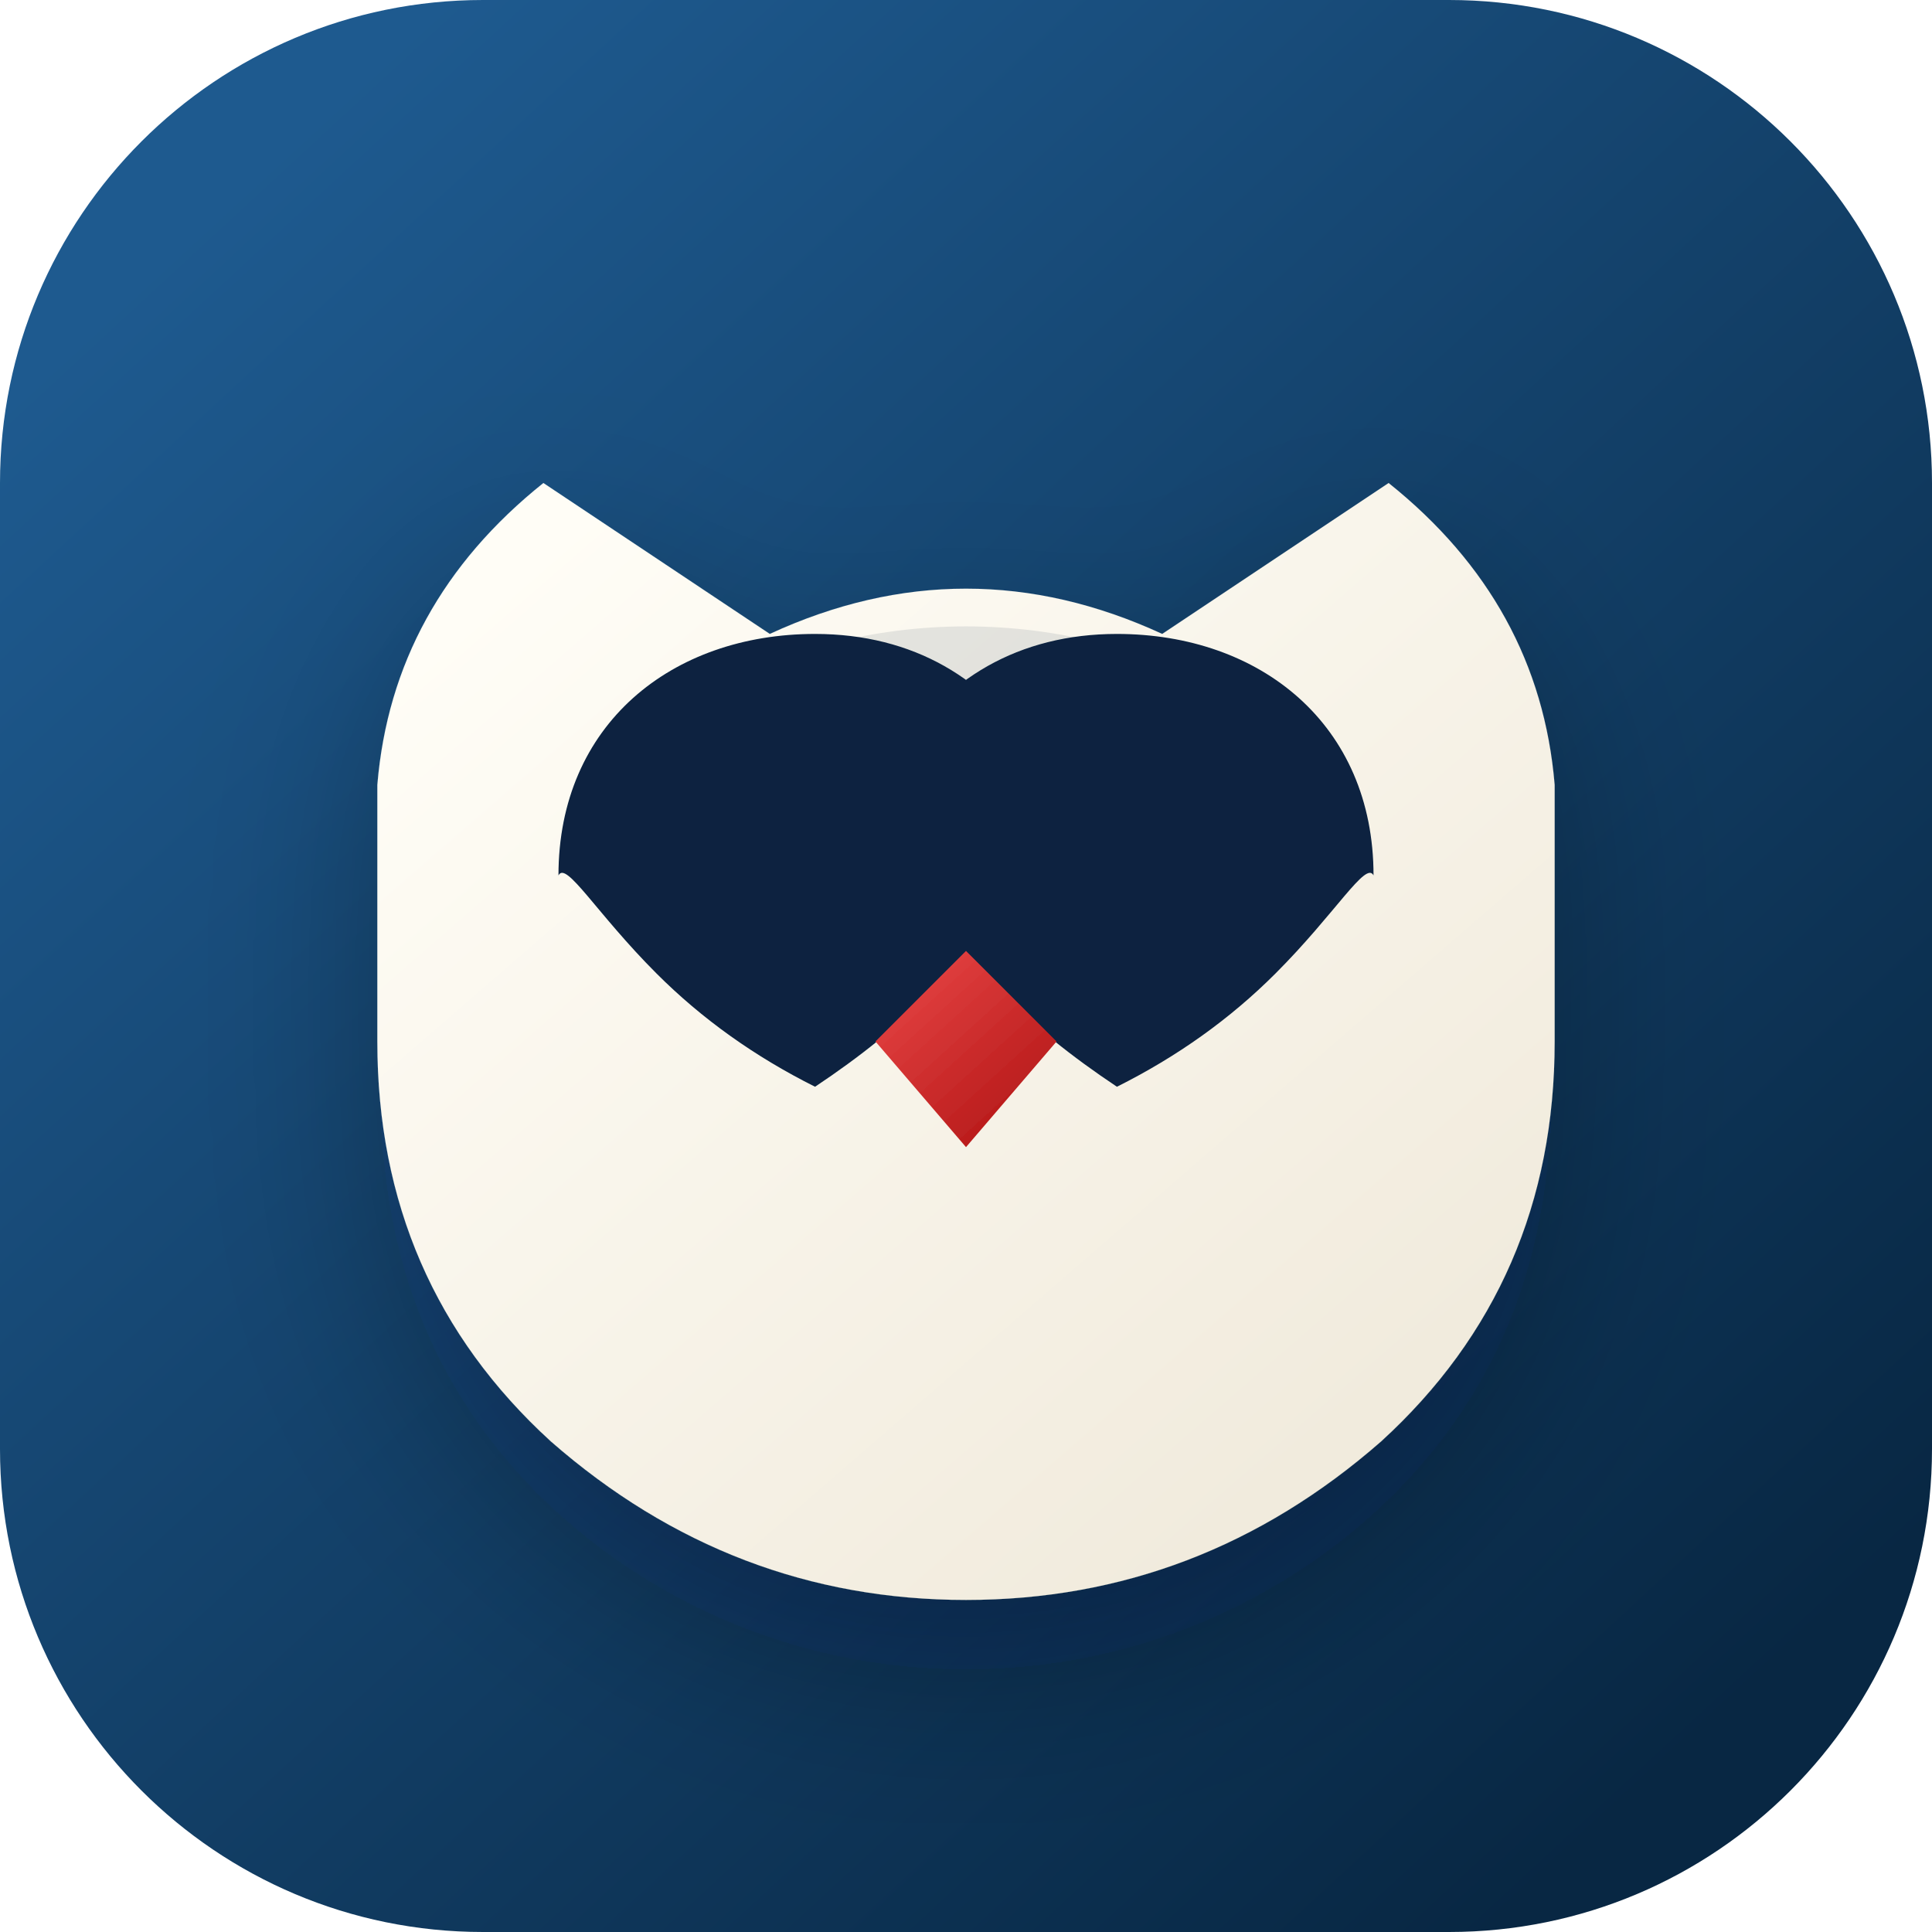
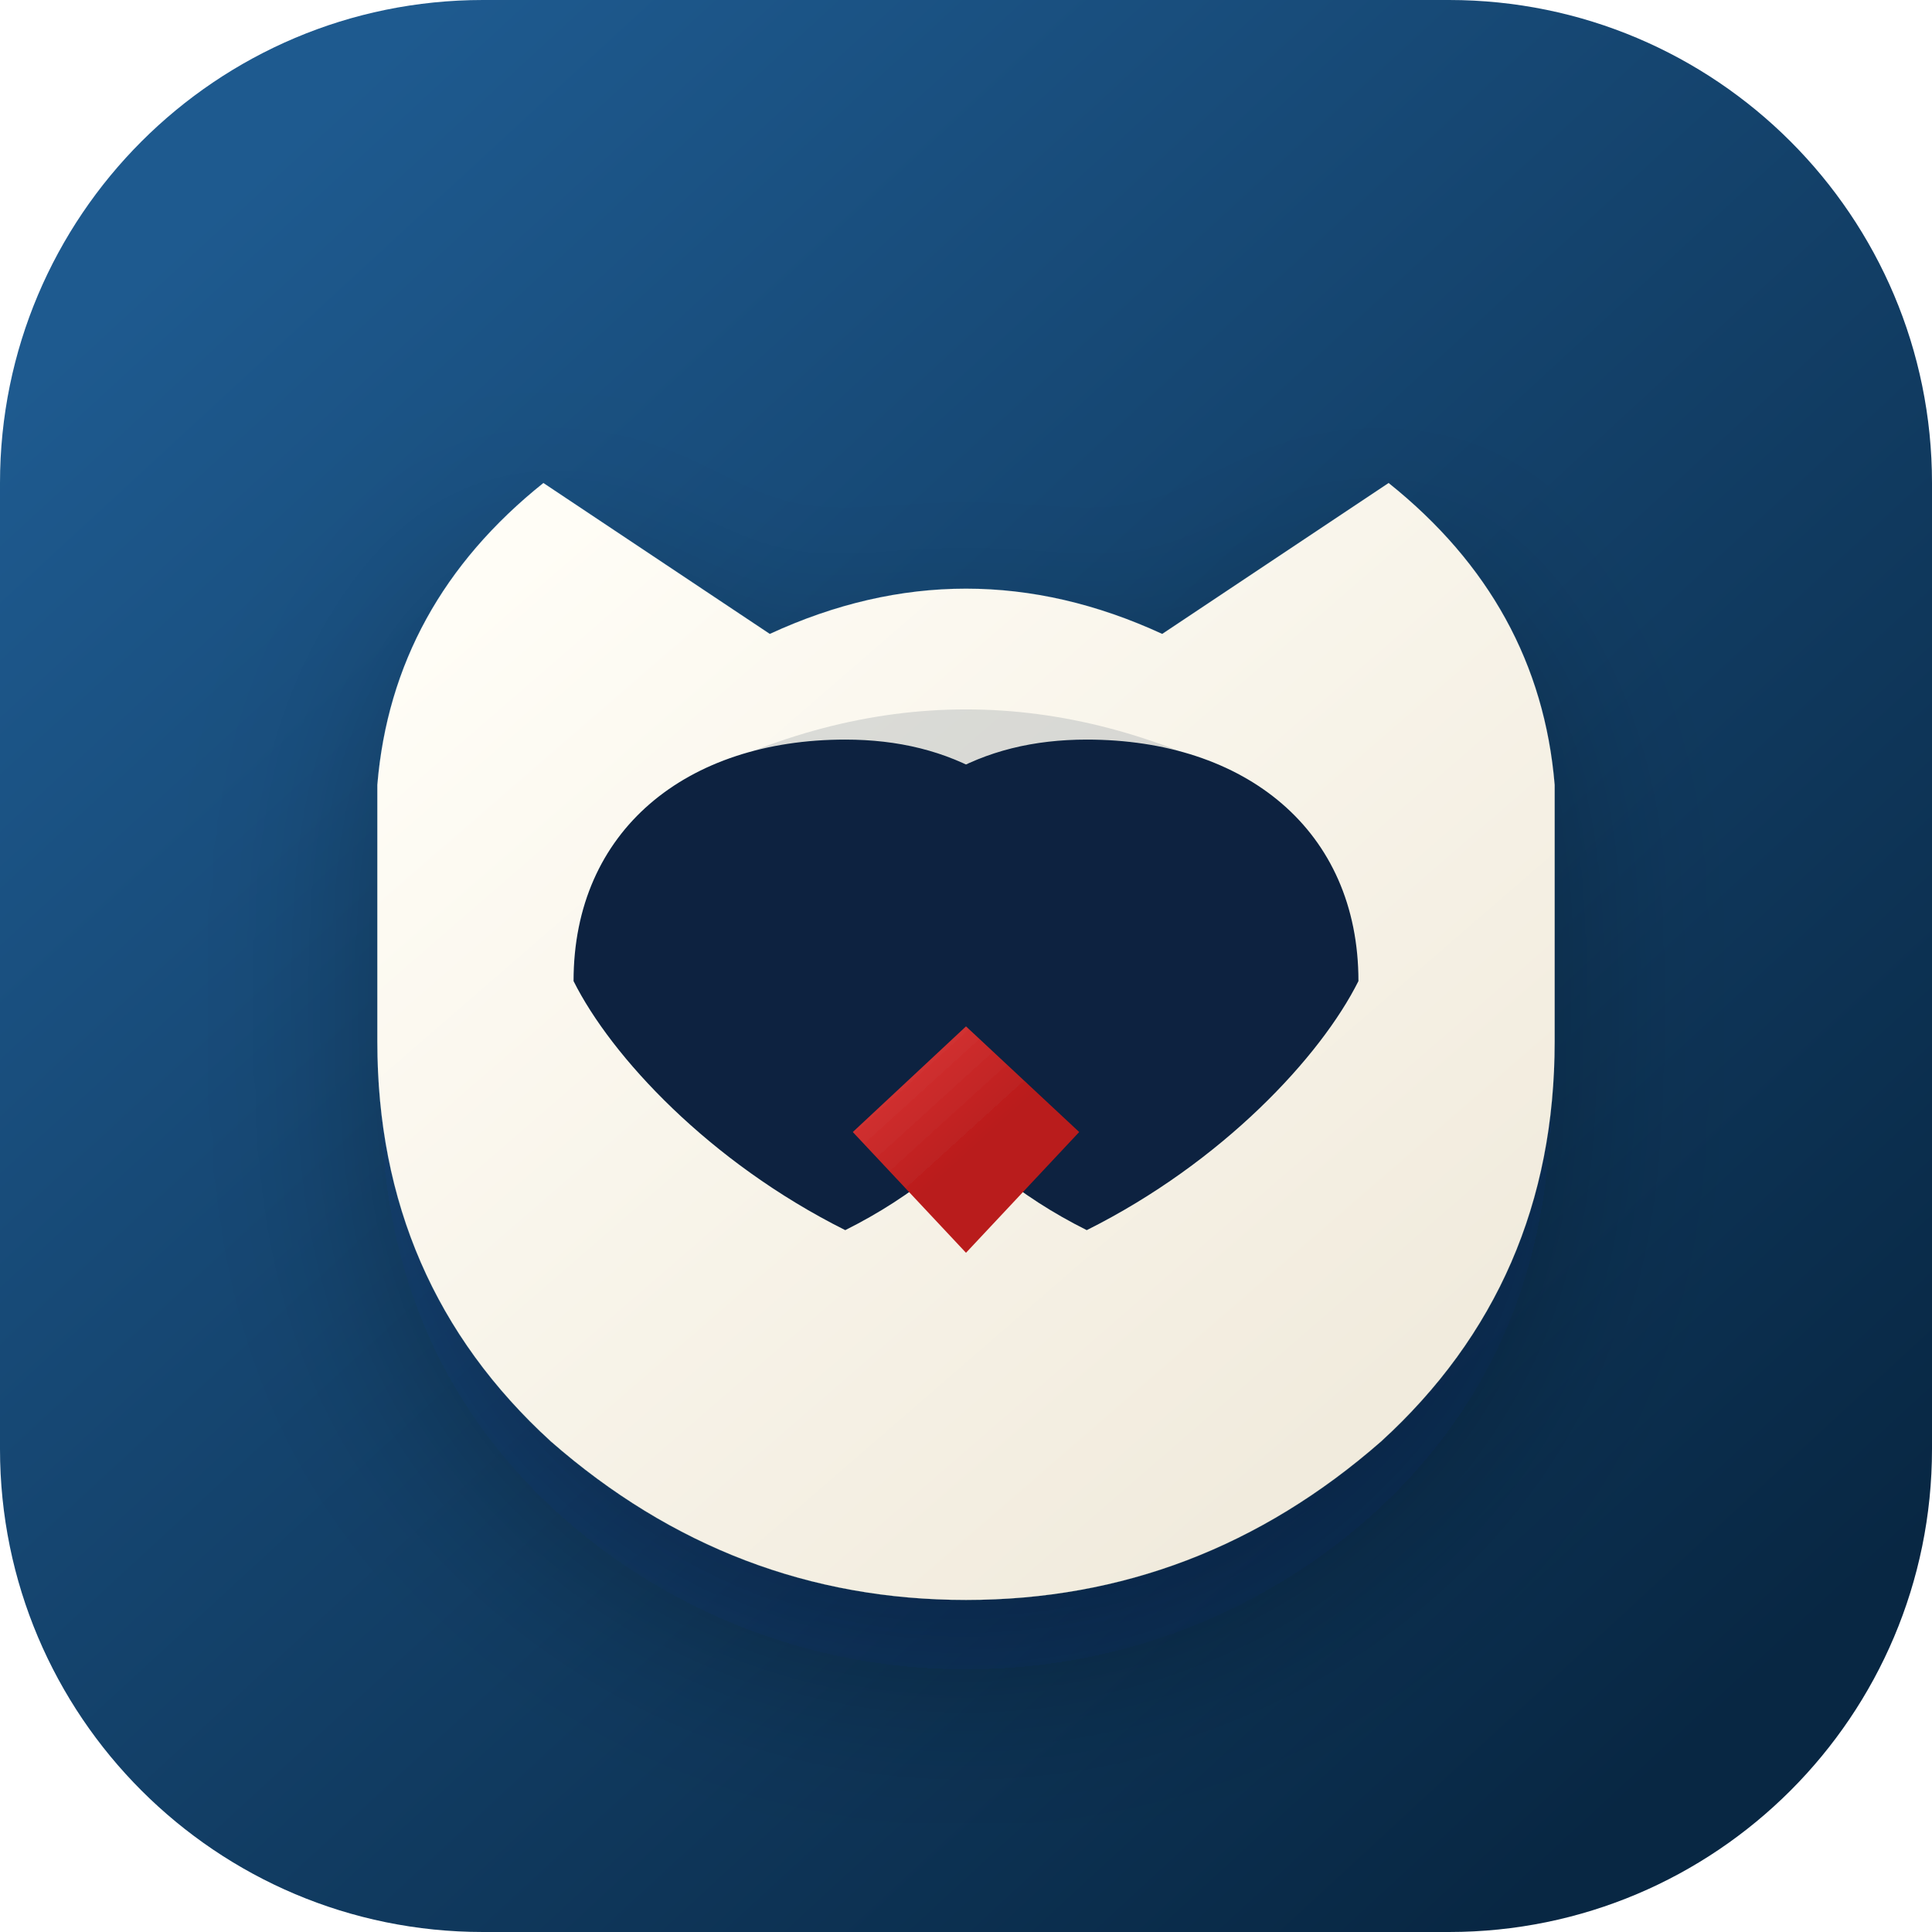
<svg xmlns="http://www.w3.org/2000/svg" viewBox="0 0 256 256" role="img" aria-labelledby="title desc">
  <defs>
    <linearGradient id="bg" x1="32" y1="24" x2="224" y2="232" gradientUnits="userSpaceOnUse">
      <stop offset="0" stop-color="#1E5A8F" />
      <stop offset="1" stop-color="#082743" />
    </linearGradient>
    <linearGradient id="face" x1="76" y1="68" x2="180" y2="188" gradientUnits="userSpaceOnUse">
      <stop offset="0" stop-color="#FFFDF6" />
      <stop offset="1" stop-color="#F1EBDD" />
    </linearGradient>
    <linearGradient id="beak" x1="118" y1="122" x2="138" y2="144" gradientUnits="userSpaceOnUse">
      <stop offset="0" stop-color="#F04C4C" />
      <stop offset="1" stop-color="#B91C1C" />
    </linearGradient>
    <filter id="shadow" x="-20%" y="-20%" width="140%" height="140%">
      <feDropShadow dx="0" dy="10" stdDeviation="12" flood-color="#02111f" flood-opacity="0.28" />
    </filter>
  </defs>
  <rect width="256" height="256" rx="64" fill="url(#bg)" />
  <g filter="url(#shadow)">
    <path fill="url(#face)" d="M72 64          L102 84          Q128 72 154 84          L184 64          Q204 80 206 104          L206 138          Q206 170 183 191          Q159 212 128 212          Q97 212 73 191          Q50 170 50 138          L50 104          Q52 80 72 64Z" />
-     <path fill="#0A2340" d="M92 92          Q128 74 164 92          Q154 106 128 112          Q102 106 92 92Z" opacity="0.1" />
-     <path fill="#0A2340" d="M74 116          C74 96 89 84 108 84          C121 84 131 90 137 100          C137 112 132 123 124 131          C119 136 114 140 108 144          C100 140 93 135 87 129          C79 121 75 114 74 116Z" />
-     <path fill="#0A2340" d="M182 116          C182 96 167 84 148 84          C135 84 125 90 119 100          C119 112 124 123 132 131          C137 136 142 140 148 144          C156 140 163 135 169 129          C177 121 181 114 182 116Z" />
-     <path fill="url(#beak)" d="M128 126          L140 138          L128 152          L116 138Z" />
+     <path fill="#0A2340" d="M90 104          Q128 84 166 104          Q157 123 128 131          Q99 123 90 104Z" opacity="0.14" />
+     <path fill="#0A2340" d="M76 130          C76 110 91 98 112 98          C126 98 137 104 145 118          C141 139 130 154 112 163          C94 154 81 140 76 130Z" />
+     <path fill="#0A2340" d="M180 130          C180 110 165 98 144 98          C130 98 119 104 111 118          C115 139 126 154 144 163          C162 154 175 140 180 130Z" />
+     <path fill="url(#beak)" d="M128 136          L143 150          L128 166          L113 150Z" />
  </g>
</svg>
